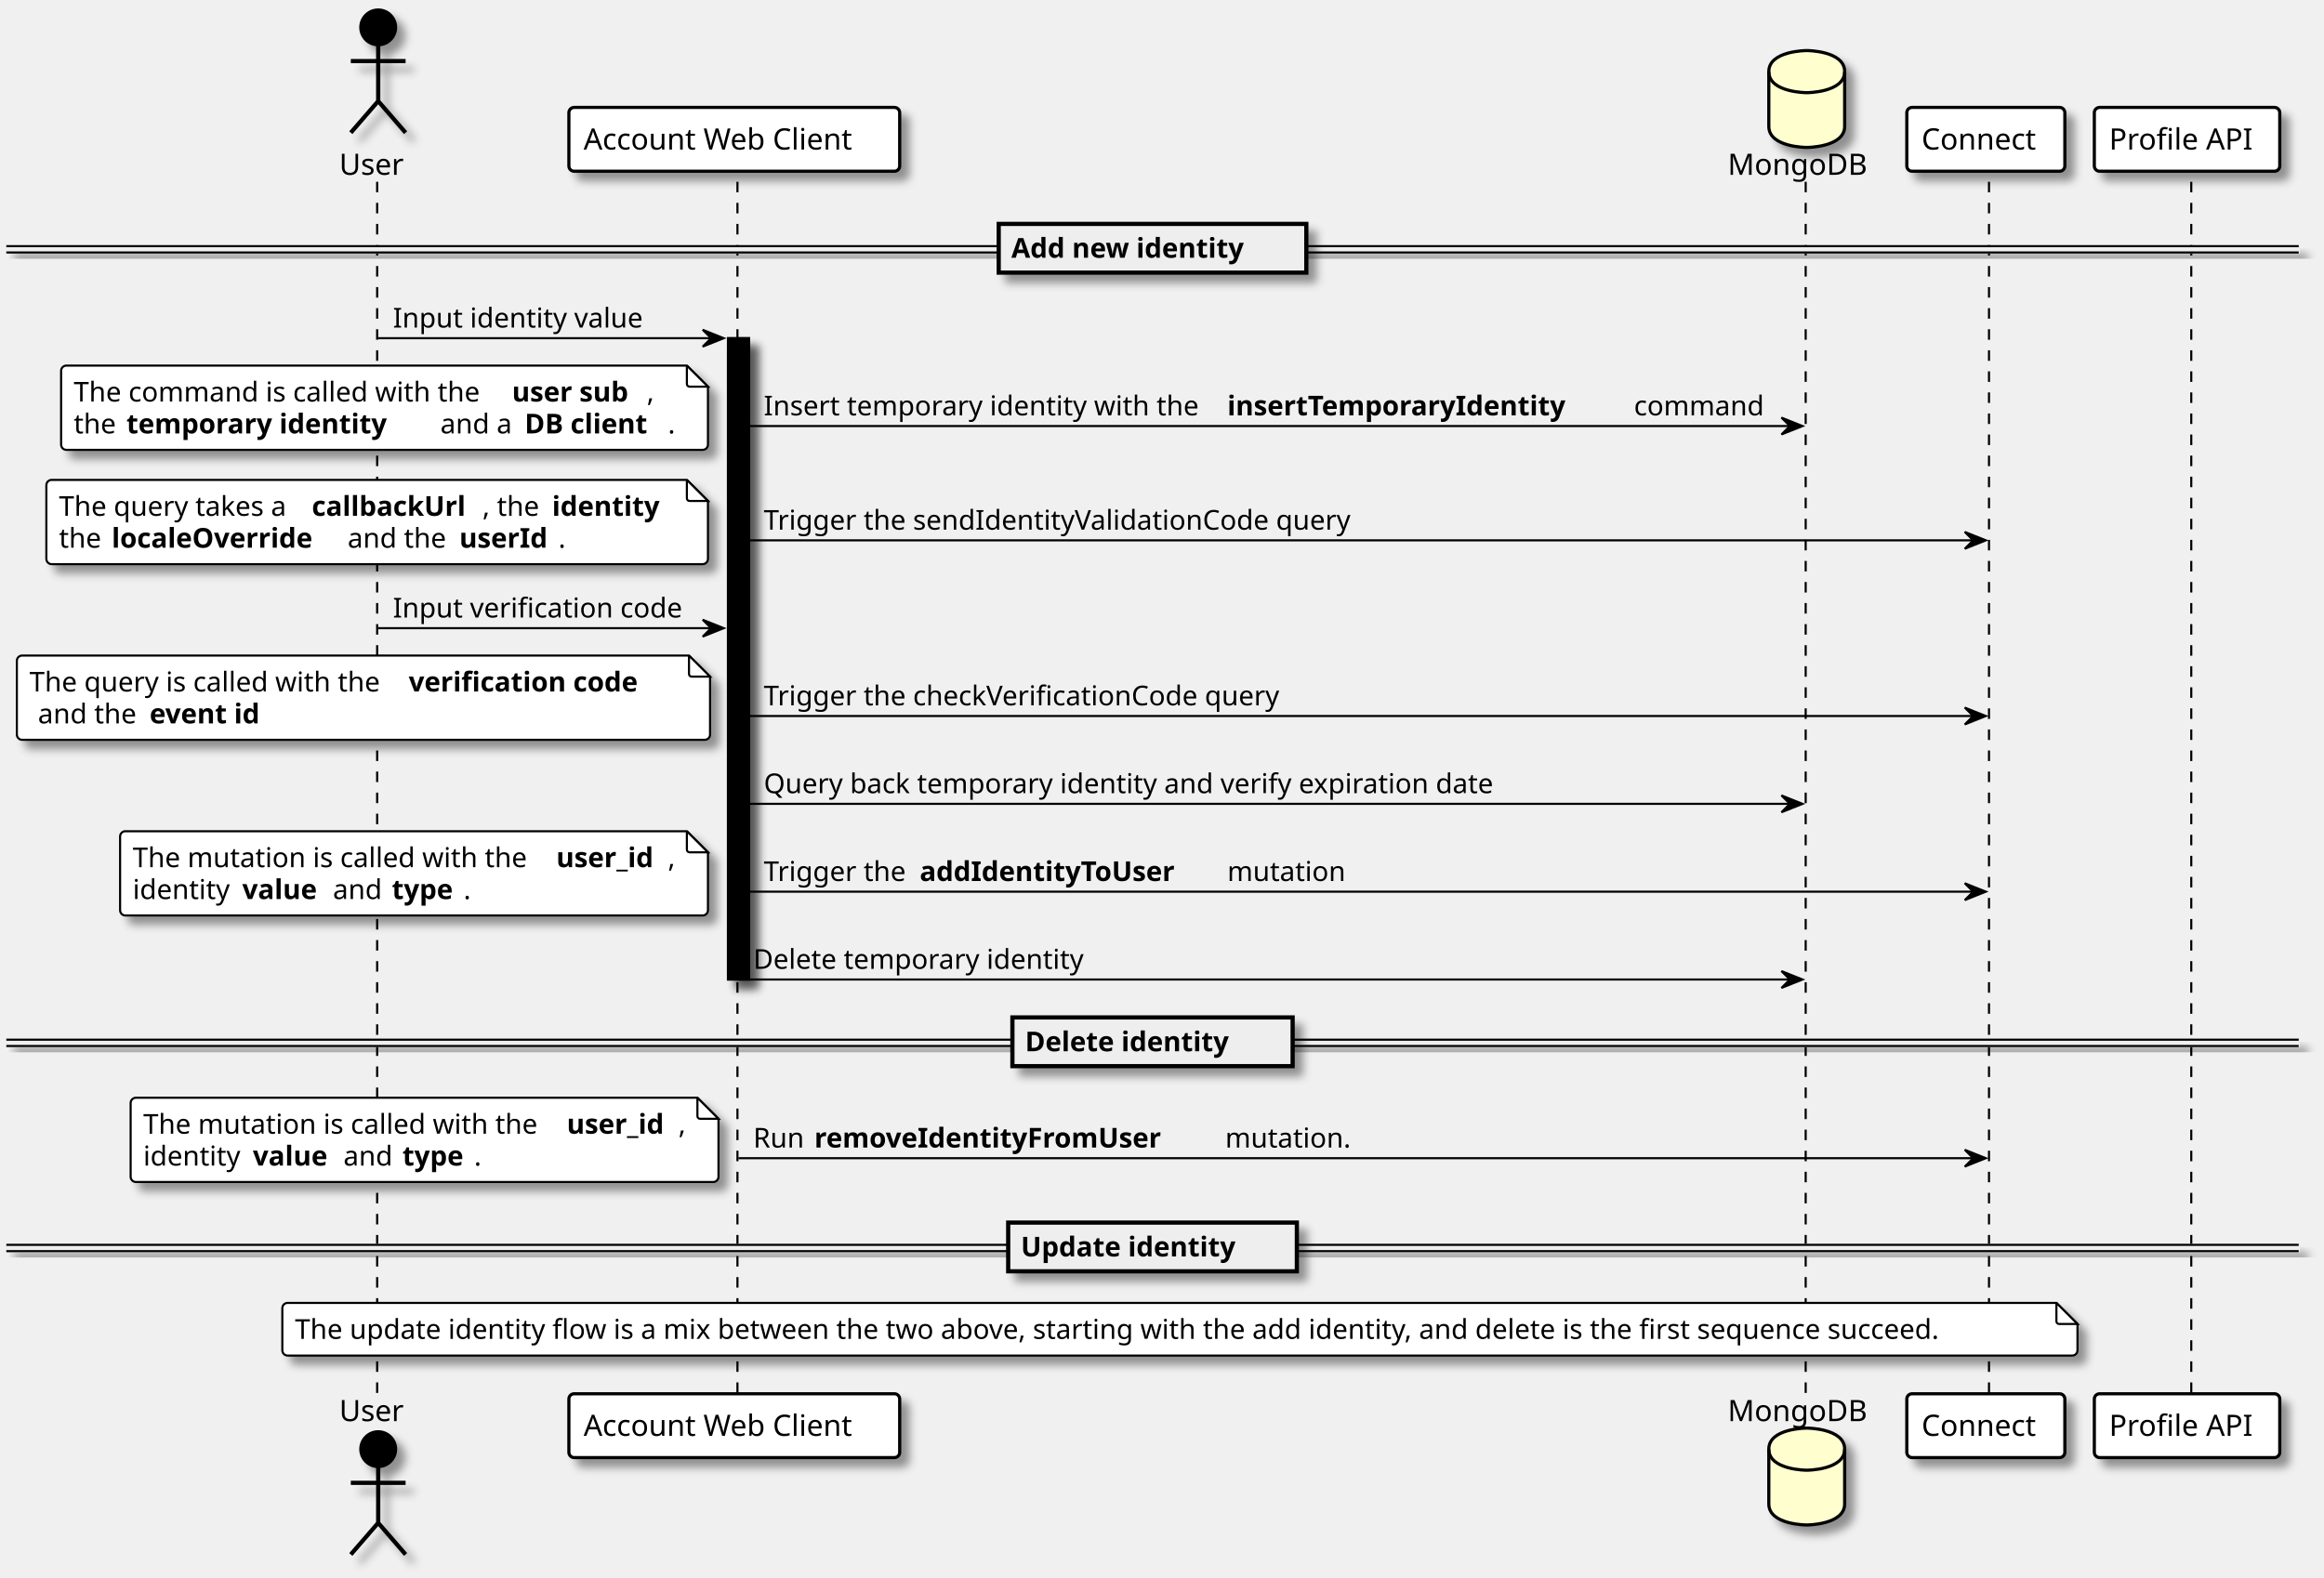
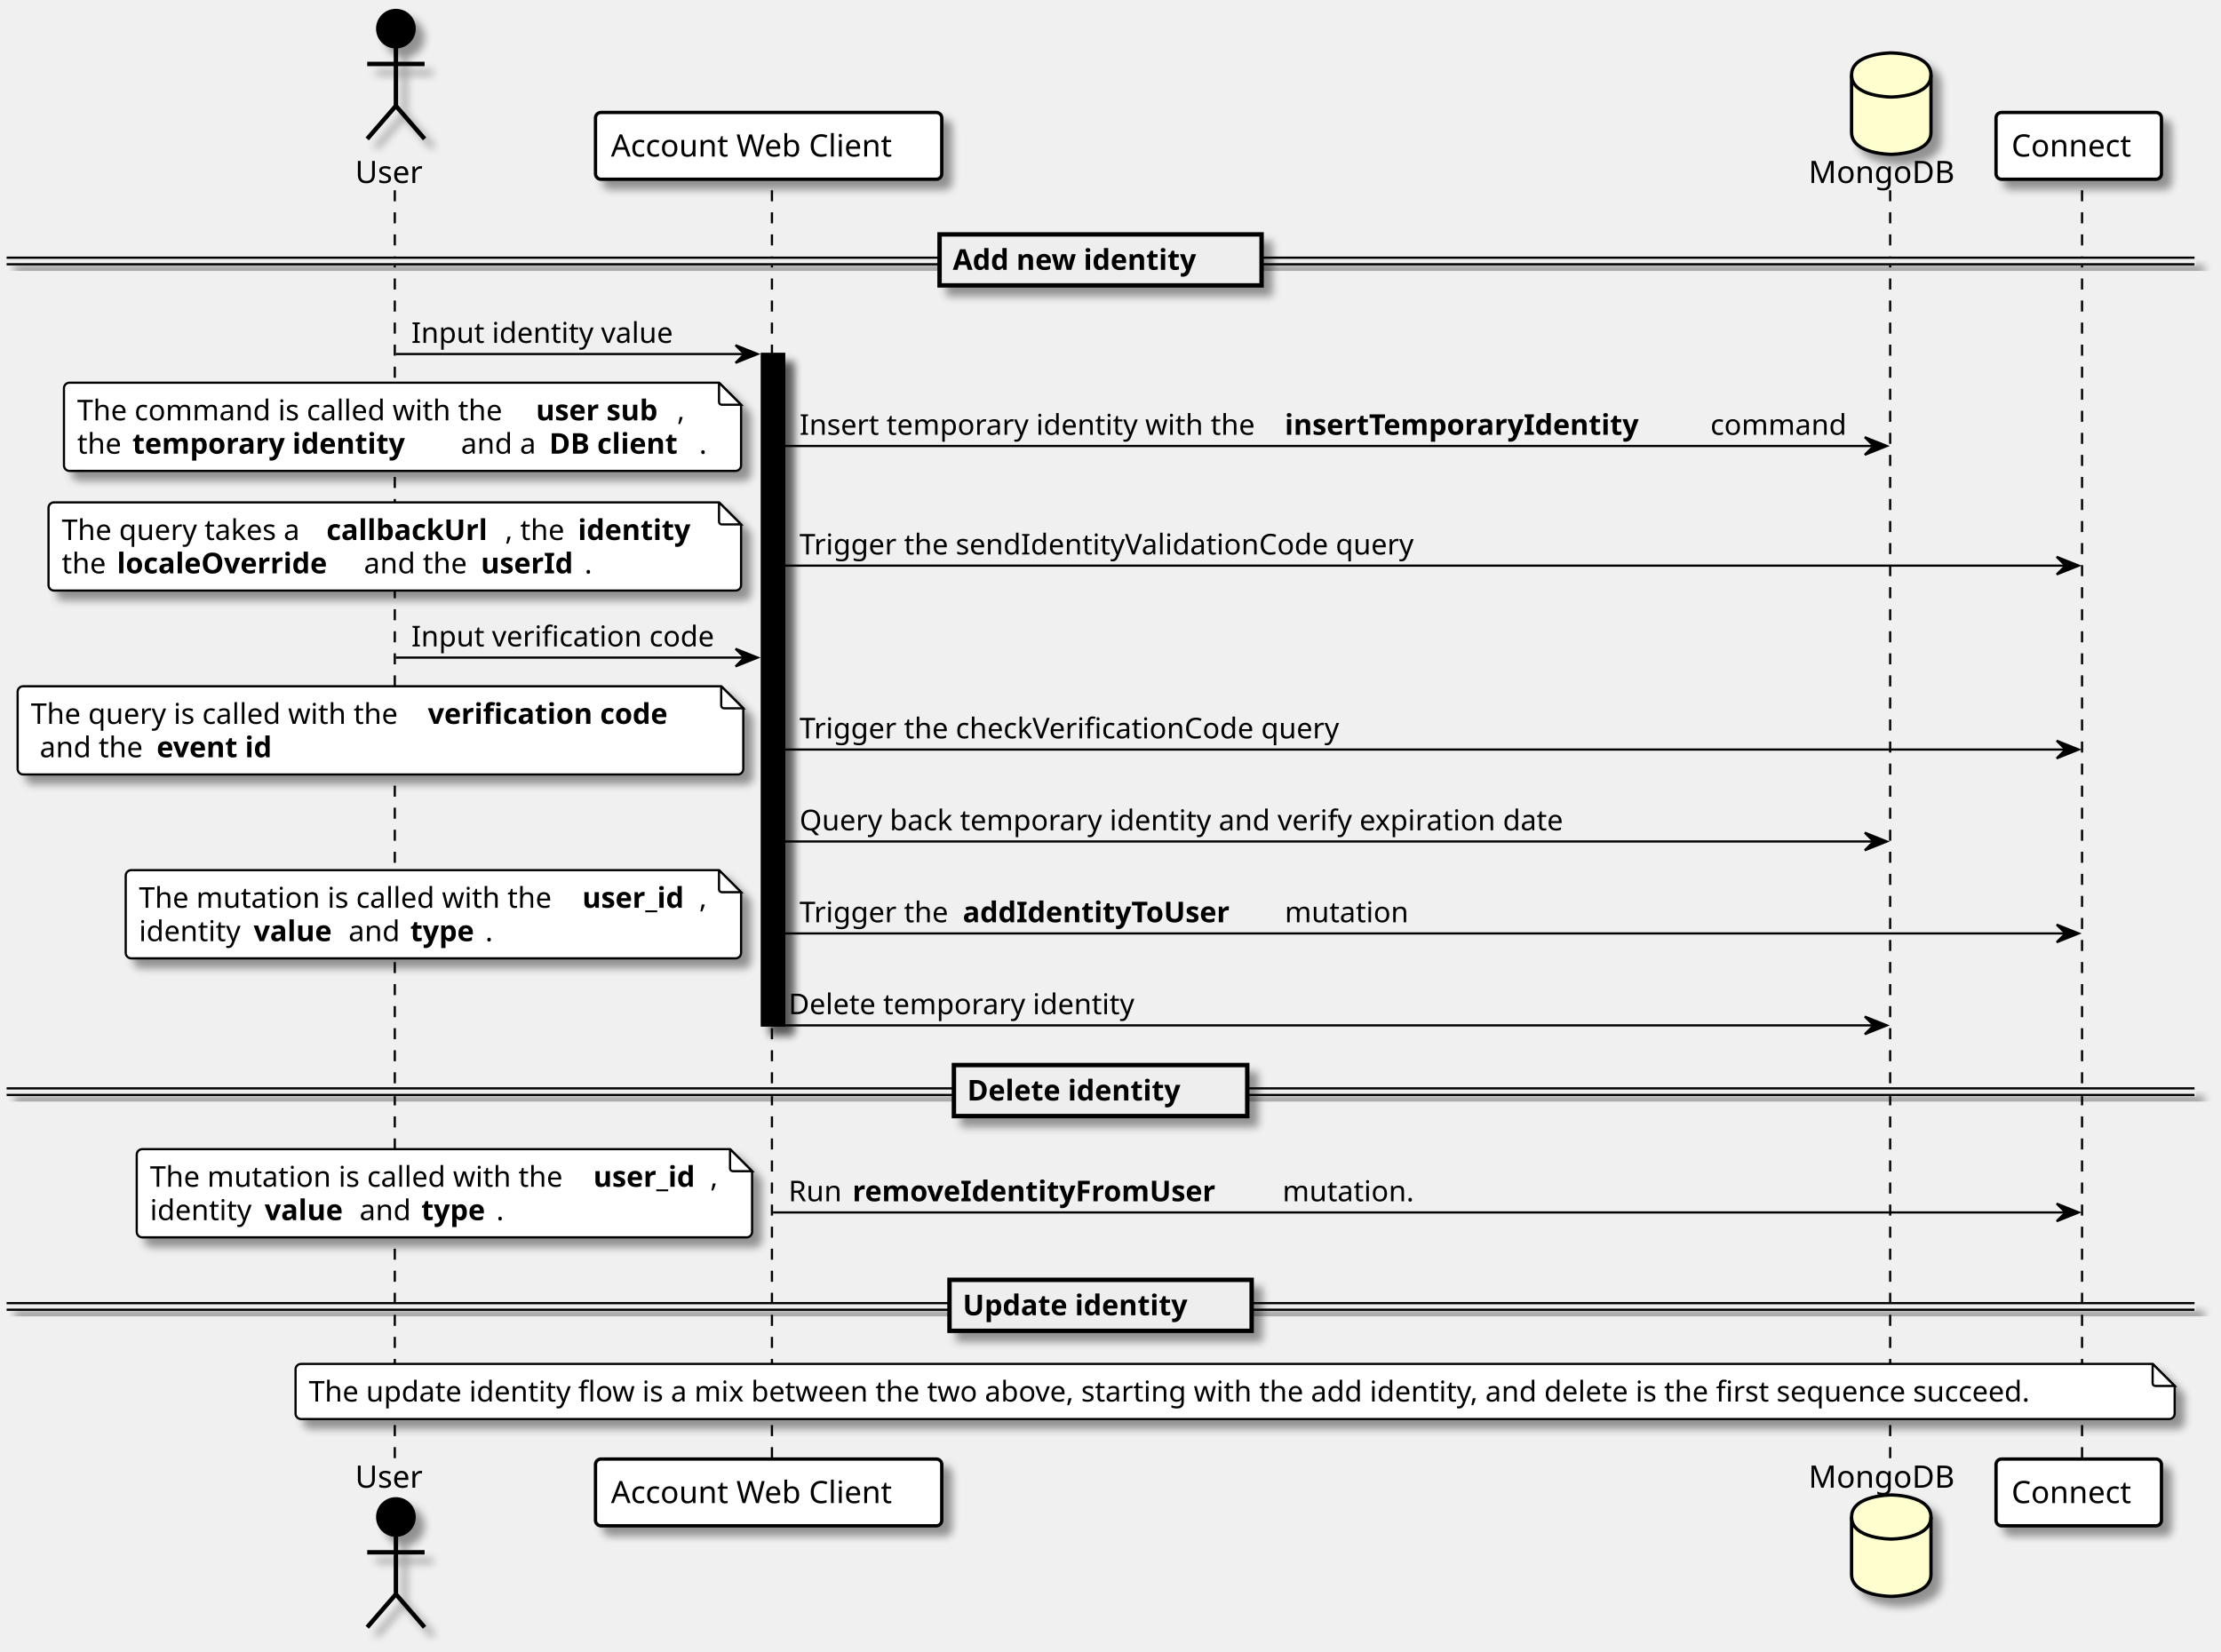
- <svg xmlns="http://www.w3.org/2000/svg" contentScriptType="application/ecmascript" contentStyleType="text/css" height="749px" preserveAspectRatio="none" style="width:1103px;height:749px;" version="1.1" viewBox="0 0 1103 749" width="1103px" zoomAndPan="magnify">
+ <svg xmlns="http://www.w3.org/2000/svg" contentScriptType="application/ecmascript" contentStyleType="text/css" height="749px" preserveAspectRatio="none" style="width:1007px;height:749px;" version="1.1" viewBox="0 0 1007 749" width="1007px" zoomAndPan="magnify">
  <defs>
-     <filter height="300%" id="f1ugjprwk8gk7e" width="300%" x="-1" y="-1">
+     <filter height="300%" id="flevht2djemia" width="300%" x="-1" y="-1">
      <feGaussianBlur result="blurOut" stdDeviation="2.0" />
      <feColorMatrix in="blurOut" result="blurOut2" type="matrix" values="0 0 0 0 0 0 0 0 0 0 0 0 0 0 0 0 0 0 .4 0" />
      <feOffset dx="4.0" dy="4.0" in="blurOut2" result="blurOut3" />
      <feBlend in="SourceGraphic" in2="blurOut3" mode="normal" />
    </filter>
  </defs>
  <g>
-     <rect fill="#000000" filter="url(#f1ugjprwk8gk7e)" height="304.461" style="stroke: #000000; stroke-width: 1.0;" width="10" x="345.5" y="160.562" />
+     <rect fill="#000000" filter="url(#flevht2djemia)" height="304.461" style="stroke: #000000; stroke-width: 1.0;" width="10" x="345.5" y="160.562" />
    <line style="stroke: #000000; stroke-width: 1.0; stroke-dasharray: 5.0,5.0;" x1="179" x2="179" y1="86.297" y2="662.688" />
    <line style="stroke: #000000; stroke-width: 1.0; stroke-dasharray: 5.0,5.0;" x1="350" x2="350" y1="86.297" y2="662.688" />
    <line style="stroke: #000000; stroke-width: 1.0; stroke-dasharray: 5.0,5.0;" x1="857" x2="857" y1="86.297" y2="662.688" />
    <line style="stroke: #000000; stroke-width: 1.0; stroke-dasharray: 5.0,5.0;" x1="944" x2="944" y1="86.297" y2="662.688" />
-     <line style="stroke: #000000; stroke-width: 1.0; stroke-dasharray: 5.0,5.0;" x1="1040" x2="1040" y1="86.297" y2="662.688" />
    <text fill="#000000" font-family="sans-serif" font-size="14" lengthAdjust="spacingAndGlyphs" textLength="31" x="161" y="82.995">User</text>
-     <ellipse cx="179.5" cy="13" fill="#000000" filter="url(#f1ugjprwk8gk7e)" rx="8" ry="8" style="stroke: #000000; stroke-width: 2.0;" />
-     <path d="M179.5,21 L179.5,48 M166.5,29 L192.5,29 M179.5,48 L166.5,63 M179.5,48 L192.5,63 " fill="none" filter="url(#f1ugjprwk8gk7e)" style="stroke: #000000; stroke-width: 2.0;" />
+     <ellipse cx="179.5" cy="13" fill="#000000" filter="url(#flevht2djemia)" rx="8" ry="8" style="stroke: #000000; stroke-width: 2.0;" />
+     <path d="M179.5,21 L179.5,48 M166.5,29 L192.5,29 M179.5,48 L166.5,63 M179.5,48 L192.5,63 " fill="none" filter="url(#flevht2djemia)" style="stroke: #000000; stroke-width: 2.0;" />
    <text fill="#000000" font-family="sans-serif" font-size="14" lengthAdjust="spacingAndGlyphs" textLength="31" x="161" y="674.683">User</text>
-     <ellipse cx="179.5" cy="687.984" fill="#000000" filter="url(#f1ugjprwk8gk7e)" rx="8" ry="8" style="stroke: #000000; stroke-width: 2.0;" />
-     <path d="M179.5,695.984 L179.5,722.984 M166.5,703.984 L192.5,703.984 M179.5,722.984 L166.5,737.984 M179.5,722.984 L192.5,737.984 " fill="none" filter="url(#f1ugjprwk8gk7e)" style="stroke: #000000; stroke-width: 2.0;" />
-     <rect fill="#FFFFFF" filter="url(#f1ugjprwk8gk7e)" height="30.297" rx="2.5" ry="2.5" style="stroke: #000000; stroke-width: 1.5;" width="157" x="270" y="51" />
+     <ellipse cx="179.5" cy="687.984" fill="#000000" filter="url(#flevht2djemia)" rx="8" ry="8" style="stroke: #000000; stroke-width: 2.0;" />
+     <path d="M179.5,695.984 L179.5,722.984 M166.5,703.984 L192.5,703.984 M179.5,722.984 L166.5,737.984 M179.5,722.984 L192.5,737.984 " fill="none" filter="url(#flevht2djemia)" style="stroke: #000000; stroke-width: 2.0;" />
+     <rect fill="#FFFFFF" filter="url(#flevht2djemia)" height="30.297" rx="2.5" ry="2.5" style="stroke: #000000; stroke-width: 1.5;" width="157" x="270" y="51" />
    <text fill="#000000" font-family="sans-serif" font-size="14" lengthAdjust="spacingAndGlyphs" textLength="143" x="277" y="70.995">Account Web Client</text>
-     <rect fill="#FFFFFF" filter="url(#f1ugjprwk8gk7e)" height="30.297" rx="2.5" ry="2.5" style="stroke: #000000; stroke-width: 1.5;" width="157" x="270" y="661.688" />
+     <rect fill="#FFFFFF" filter="url(#flevht2djemia)" height="30.297" rx="2.5" ry="2.5" style="stroke: #000000; stroke-width: 1.5;" width="157" x="270" y="661.688" />
    <text fill="#000000" font-family="sans-serif" font-size="14" lengthAdjust="spacingAndGlyphs" textLength="143" x="277" y="681.683">Account Web Client</text>
    <text fill="#000000" font-family="sans-serif" font-size="14" lengthAdjust="spacingAndGlyphs" textLength="69" x="820" y="82.995">MongoDB</text>
-     <path d="M839.5,34 C839.5,24 857.5,24 857.5,24 C857.5,24 875.5,24 875.5,34 L875.5,60 C875.5,70 857.5,70 857.5,70 C857.5,70 839.5,70 839.5,60 L839.5,34 " fill="#FEFECE" filter="url(#f1ugjprwk8gk7e)" style="stroke: #000000; stroke-width: 1.5;" />
+     <path d="M839.5,34 C839.5,24 857.5,24 857.5,24 C857.5,24 875.5,24 875.5,34 L875.5,60 C875.5,70 857.5,70 857.5,70 C857.5,70 839.5,70 839.5,60 L839.5,34 " fill="#FEFECE" filter="url(#flevht2djemia)" style="stroke: #000000; stroke-width: 1.5;" />
    <path d="M839.5,34 C839.5,44 857.5,44 857.5,44 C857.5,44 875.5,44 875.5,34 " fill="none" style="stroke: #000000; stroke-width: 1.5;" />
    <text fill="#000000" font-family="sans-serif" font-size="14" lengthAdjust="spacingAndGlyphs" textLength="69" x="820" y="674.683">MongoDB</text>
-     <path d="M839.5,687.984 C839.5,677.984 857.5,677.984 857.5,677.984 C857.5,677.984 875.5,677.984 875.5,687.984 L875.5,713.984 C875.5,723.984 857.5,723.984 857.5,723.984 C857.5,723.984 839.5,723.984 839.5,713.984 L839.5,687.984 " fill="#FEFECE" filter="url(#f1ugjprwk8gk7e)" style="stroke: #000000; stroke-width: 1.5;" />
+     <path d="M839.5,687.984 C839.5,677.984 857.5,677.984 857.5,677.984 C857.5,677.984 875.5,677.984 875.5,687.984 L875.5,713.984 C875.5,723.984 857.5,723.984 857.5,723.984 C857.5,723.984 839.5,723.984 839.5,713.984 L839.5,687.984 " fill="#FEFECE" filter="url(#flevht2djemia)" style="stroke: #000000; stroke-width: 1.5;" />
    <path d="M839.5,687.984 C839.5,697.984 857.5,697.984 857.5,697.984 C857.5,697.984 875.5,697.984 875.5,687.984 " fill="none" style="stroke: #000000; stroke-width: 1.5;" />
-     <rect fill="#FFFFFF" filter="url(#f1ugjprwk8gk7e)" height="30.297" rx="2.5" ry="2.5" style="stroke: #000000; stroke-width: 1.5;" width="75" x="905" y="51" />
+     <rect fill="#FFFFFF" filter="url(#flevht2djemia)" height="30.297" rx="2.5" ry="2.5" style="stroke: #000000; stroke-width: 1.5;" width="75" x="905" y="51" />
    <text fill="#000000" font-family="sans-serif" font-size="14" lengthAdjust="spacingAndGlyphs" textLength="61" x="912" y="70.995">Connect</text>
-     <rect fill="#FFFFFF" filter="url(#f1ugjprwk8gk7e)" height="30.297" rx="2.5" ry="2.5" style="stroke: #000000; stroke-width: 1.5;" width="75" x="905" y="661.688" />
+     <rect fill="#FFFFFF" filter="url(#flevht2djemia)" height="30.297" rx="2.5" ry="2.5" style="stroke: #000000; stroke-width: 1.5;" width="75" x="905" y="661.688" />
    <text fill="#000000" font-family="sans-serif" font-size="14" lengthAdjust="spacingAndGlyphs" textLength="61" x="912" y="681.683">Connect</text>
-     <rect fill="#FFFFFF" filter="url(#f1ugjprwk8gk7e)" height="30.297" rx="2.5" ry="2.5" style="stroke: #000000; stroke-width: 1.5;" width="88" x="994" y="51" />
-     <text fill="#000000" font-family="sans-serif" font-size="14" lengthAdjust="spacingAndGlyphs" textLength="74" x="1001" y="70.995">Profile API</text>
-     <rect fill="#FFFFFF" filter="url(#f1ugjprwk8gk7e)" height="30.297" rx="2.5" ry="2.5" style="stroke: #000000; stroke-width: 1.5;" width="88" x="994" y="661.688" />
-     <text fill="#000000" font-family="sans-serif" font-size="14" lengthAdjust="spacingAndGlyphs" textLength="74" x="1001" y="681.683">Profile API</text>
-     <rect fill="#000000" filter="url(#f1ugjprwk8gk7e)" height="304.461" style="stroke: #000000; stroke-width: 1.0;" width="10" x="345.5" y="160.562" />
-     <rect fill="#EEEEEE" filter="url(#f1ugjprwk8gk7e)" height="3" style="stroke: #EEEEEE; stroke-width: 1.0;" width="1088" x="3" y="116.863" />
-     <line style="stroke: #000000; stroke-width: 1.0;" x1="3" x2="1091" y1="116.863" y2="116.863" />
-     <line style="stroke: #000000; stroke-width: 1.0;" x1="3" x2="1091" y1="119.863" y2="119.863" />
-     <rect fill="#EEEEEE" filter="url(#f1ugjprwk8gk7e)" height="23.133" style="stroke: #000000; stroke-width: 2.0;" width="146" x="474" y="106.297" />
-     <text fill="#000000" font-family="sans-serif" font-size="13" font-weight="bold" lengthAdjust="spacingAndGlyphs" textLength="127" x="480" y="122.364">Add new identity</text>
+     <rect fill="#000000" filter="url(#flevht2djemia)" height="304.461" style="stroke: #000000; stroke-width: 1.0;" width="10" x="345.5" y="160.562" />
+     <rect fill="#EEEEEE" filter="url(#flevht2djemia)" height="3" style="stroke: #EEEEEE; stroke-width: 1.0;" width="992" x="3" y="116.863" />
+     <line style="stroke: #000000; stroke-width: 1.0;" x1="3" x2="995" y1="116.863" y2="116.863" />
+     <line style="stroke: #000000; stroke-width: 1.0;" x1="3" x2="995" y1="119.863" y2="119.863" />
+     <rect fill="#EEEEEE" filter="url(#flevht2djemia)" height="23.133" style="stroke: #000000; stroke-width: 2.0;" width="146" x="426" y="106.297" />
+     <text fill="#000000" font-family="sans-serif" font-size="13" font-weight="bold" lengthAdjust="spacingAndGlyphs" textLength="127" x="432" y="122.364">Add new identity</text>
    <polygon fill="#000000" points="333.5,156.562,343.5,160.562,333.5,164.562,337.5,160.562" style="stroke: #000000; stroke-width: 1.0;" />
    <line style="stroke: #000000; stroke-width: 1.0;" x1="179.5" x2="339.5" y1="160.562" y2="160.562" />
    <text fill="#000000" font-family="sans-serif" font-size="13" lengthAdjust="spacingAndGlyphs" textLength="123" x="186.5" y="155.497">Input identity value</text>
    <polygon fill="#000000" points="845.5,198.262,855.5,202.262,845.5,206.262,849.5,202.262" style="stroke: #000000; stroke-width: 1.0;" />
    <line style="stroke: #000000; stroke-width: 1.0;" x1="355.5" x2="851.5" y1="202.262" y2="202.262" />
    <text fill="#000000" font-family="sans-serif" font-size="13" lengthAdjust="spacingAndGlyphs" textLength="216" x="362.5" y="197.196">Insert temporary identity with the</text>
    <text fill="#000000" font-family="sans-serif" font-size="13" font-weight="bold" lengthAdjust="spacingAndGlyphs" textLength="189" x="582.5" y="197.196">insertTemporaryIdentity</text>
    <text fill="#000000" font-family="sans-serif" font-size="13" lengthAdjust="spacingAndGlyphs" textLength="65" x="775.5" y="197.196">command</text>
-     <path d="M29,176.062 L29,211.062 A2.5,2.5 0 0 0 31.5,213.562 L333.5,213.562 A2.5,2.5 0 0 0 336,211.062 L336,183.562 L326,173.562 L31.5,173.562 A2.5,2.5 0 0 0 29,176.062 " fill="#FFFFFF" filter="url(#f1ugjprwk8gk7e)" style="stroke: #000000; stroke-width: 1.0;" />
+     <path d="M29,176.062 L29,211.062 A2.5,2.5 0 0 0 31.5,213.562 L333.5,213.562 A2.5,2.5 0 0 0 336,211.062 L336,183.562 L326,173.562 L31.5,173.562 A2.5,2.5 0 0 0 29,176.062 " fill="#FFFFFF" filter="url(#flevht2djemia)" style="stroke: #000000; stroke-width: 1.0;" />
    <path d="M326,173.562 L326,182.312 A1.25,1.25 0 0 0 327.25,183.562 L336,183.562 L326,173.562 " fill="#FFFFFF" style="stroke: #000000; stroke-width: 1.0;" />
    <text fill="#000000" font-family="sans-serif" font-size="13" lengthAdjust="spacingAndGlyphs" textLength="204" x="35" y="190.629">The command is called with the</text>
    <text fill="#000000" font-family="sans-serif" font-size="13" font-weight="bold" lengthAdjust="spacingAndGlyphs" textLength="64" x="243" y="190.629">user sub</text>
    <text fill="#000000" font-family="sans-serif" font-size="13" lengthAdjust="spacingAndGlyphs" textLength="4" x="307" y="190.629">,</text>
    <text fill="#000000" font-family="sans-serif" font-size="13" lengthAdjust="spacingAndGlyphs" textLength="21" x="35" y="205.762">the</text>
    <text fill="#000000" font-family="sans-serif" font-size="13" font-weight="bold" lengthAdjust="spacingAndGlyphs" textLength="145" x="60" y="205.762">temporary identity</text>
    <text fill="#000000" font-family="sans-serif" font-size="13" lengthAdjust="spacingAndGlyphs" textLength="36" x="209" y="205.762">and a</text>
    <text fill="#000000" font-family="sans-serif" font-size="13" font-weight="bold" lengthAdjust="spacingAndGlyphs" textLength="68" x="249" y="205.762">DB client</text>
    <text fill="#000000" font-family="sans-serif" font-size="13" lengthAdjust="spacingAndGlyphs" textLength="4" x="317" y="205.762">.</text>
    <polygon fill="#000000" points="932.5,252.527,942.5,256.527,932.5,260.527,936.5,256.527" style="stroke: #000000; stroke-width: 1.0;" />
    <line style="stroke: #000000; stroke-width: 1.0;" x1="355.5" x2="938.5" y1="256.527" y2="256.527" />
    <text fill="#000000" font-family="sans-serif" font-size="13" lengthAdjust="spacingAndGlyphs" textLength="290" x="362.5" y="251.461">Trigger the sendIdentityValidationCode query</text>
-     <path d="M22,230.328 L22,265.328 A2.5,2.5 0 0 0 24.5,267.828 L333.5,267.828 A2.5,2.5 0 0 0 336,265.328 L336,237.828 L326,227.828 L24.5,227.828 A2.5,2.5 0 0 0 22,230.328 " fill="#FFFFFF" filter="url(#f1ugjprwk8gk7e)" style="stroke: #000000; stroke-width: 1.0;" />
+     <path d="M22,230.328 L22,265.328 A2.5,2.5 0 0 0 24.5,267.828 L333.5,267.828 A2.5,2.5 0 0 0 336,265.328 L336,237.828 L326,227.828 L24.5,227.828 A2.5,2.5 0 0 0 22,230.328 " fill="#FFFFFF" filter="url(#flevht2djemia)" style="stroke: #000000; stroke-width: 1.0;" />
    <path d="M326,227.828 L326,236.578 A1.25,1.25 0 0 0 327.25,237.828 L336,237.828 L326,227.828 " fill="#FFFFFF" style="stroke: #000000; stroke-width: 1.0;" />
    <text fill="#000000" font-family="sans-serif" font-size="13" lengthAdjust="spacingAndGlyphs" textLength="116" x="28" y="244.895">The query takes a</text>
    <text fill="#000000" font-family="sans-serif" font-size="13" font-weight="bold" lengthAdjust="spacingAndGlyphs" textLength="81" x="148" y="244.895">callbackUrl</text>
    <text fill="#000000" font-family="sans-serif" font-size="13" lengthAdjust="spacingAndGlyphs" textLength="29" x="229" y="244.895">, the</text>
    <text fill="#000000" font-family="sans-serif" font-size="13" font-weight="bold" lengthAdjust="spacingAndGlyphs" textLength="59" x="262" y="244.895">identity</text>
    <text fill="#000000" font-family="sans-serif" font-size="13" lengthAdjust="spacingAndGlyphs" textLength="21" x="28" y="260.028">the</text>
    <text fill="#000000" font-family="sans-serif" font-size="13" font-weight="bold" lengthAdjust="spacingAndGlyphs" textLength="108" x="53" y="260.028">localeOverride</text>
    <text fill="#000000" font-family="sans-serif" font-size="13" lengthAdjust="spacingAndGlyphs" textLength="49" x="165" y="260.028">and the</text>
    <text fill="#000000" font-family="sans-serif" font-size="13" font-weight="bold" lengthAdjust="spacingAndGlyphs" textLength="47" x="218" y="260.028">userId</text>
    <text fill="#000000" font-family="sans-serif" font-size="13" lengthAdjust="spacingAndGlyphs" textLength="4" x="265" y="260.028">.</text>
    <polygon fill="#000000" points="333.5,294.227,343.5,298.227,333.5,302.227,337.5,298.227" style="stroke: #000000; stroke-width: 1.0;" />
    <line style="stroke: #000000; stroke-width: 1.0;" x1="179.5" x2="339.5" y1="298.227" y2="298.227" />
    <text fill="#000000" font-family="sans-serif" font-size="13" lengthAdjust="spacingAndGlyphs" textLength="142" x="186.5" y="293.161">Input verification code</text>
    <polygon fill="#000000" points="932.5,335.926,942.5,339.926,932.5,343.926,936.5,339.926" style="stroke: #000000; stroke-width: 1.0;" />
    <line style="stroke: #000000; stroke-width: 1.0;" x1="355.5" x2="938.5" y1="339.926" y2="339.926" />
    <text fill="#000000" font-family="sans-serif" font-size="13" lengthAdjust="spacingAndGlyphs" textLength="257" x="362.5" y="334.86">Trigger the checkVerificationCode query</text>
-     <path d="M8,313.727 L8,348.727 A2.5,2.5 0 0 0 10.5,351.227 L334.5,351.227 A2.5,2.5 0 0 0 337,348.727 L337,321.227 L327,311.227 L10.5,311.227 A2.5,2.5 0 0 0 8,313.727 " fill="#FFFFFF" filter="url(#f1ugjprwk8gk7e)" style="stroke: #000000; stroke-width: 1.0;" />
+     <path d="M8,313.727 L8,348.727 A2.5,2.5 0 0 0 10.5,351.227 L334.5,351.227 A2.5,2.5 0 0 0 337,348.727 L337,321.227 L327,311.227 L10.5,311.227 A2.5,2.5 0 0 0 8,313.727 " fill="#FFFFFF" filter="url(#flevht2djemia)" style="stroke: #000000; stroke-width: 1.0;" />
    <path d="M327,311.227 L327,319.977 A1.25,1.25 0 0 0 328.25,321.227 L337,321.227 L327,311.227 " fill="#FFFFFF" style="stroke: #000000; stroke-width: 1.0;" />
    <text fill="#000000" font-family="sans-serif" font-size="13" lengthAdjust="spacingAndGlyphs" textLength="176" x="14" y="328.293">The query is called with the</text>
    <text fill="#000000" font-family="sans-serif" font-size="13" font-weight="bold" lengthAdjust="spacingAndGlyphs" textLength="128" x="194" y="328.293">verification code</text>
    <text fill="#000000" font-family="sans-serif" font-size="13" lengthAdjust="spacingAndGlyphs" textLength="49" x="18" y="343.426">and the</text>
    <text fill="#000000" font-family="sans-serif" font-size="13" font-weight="bold" lengthAdjust="spacingAndGlyphs" textLength="61" x="71" y="343.426">event id</text>
    <polygon fill="#000000" points="845.5,377.625,855.5,381.625,845.5,385.625,849.5,381.625" style="stroke: #000000; stroke-width: 1.0;" />
    <line style="stroke: #000000; stroke-width: 1.0;" x1="355.5" x2="851.5" y1="381.625" y2="381.625" />
    <text fill="#000000" font-family="sans-serif" font-size="13" lengthAdjust="spacingAndGlyphs" textLength="367" x="362.5" y="376.559">Query back temporary identity and verify expiration date</text>
    <polygon fill="#000000" points="932.5,419.324,942.5,423.324,932.5,427.324,936.5,423.324" style="stroke: #000000; stroke-width: 1.0;" />
    <line style="stroke: #000000; stroke-width: 1.0;" x1="355.5" x2="938.5" y1="423.324" y2="423.324" />
    <text fill="#000000" font-family="sans-serif" font-size="13" lengthAdjust="spacingAndGlyphs" textLength="70" x="362.5" y="418.258">Trigger the</text>
    <text fill="#000000" font-family="sans-serif" font-size="13" font-weight="bold" lengthAdjust="spacingAndGlyphs" textLength="142" x="436.5" y="418.258">addIdentityToUser</text>
    <text fill="#000000" font-family="sans-serif" font-size="13" lengthAdjust="spacingAndGlyphs" textLength="58" x="582.5" y="418.258">mutation</text>
-     <path d="M57,397.125 L57,432.125 A2.5,2.5 0 0 0 59.5,434.625 L333.5,434.625 A2.5,2.5 0 0 0 336,432.125 L336,404.625 L326,394.625 L59.5,394.625 A2.5,2.5 0 0 0 57,397.125 " fill="#FFFFFF" filter="url(#f1ugjprwk8gk7e)" style="stroke: #000000; stroke-width: 1.0;" />
+     <path d="M57,397.125 L57,432.125 A2.5,2.5 0 0 0 59.5,434.625 L333.5,434.625 A2.5,2.5 0 0 0 336,432.125 L336,404.625 L326,394.625 L59.5,394.625 A2.5,2.5 0 0 0 57,397.125 " fill="#FFFFFF" filter="url(#flevht2djemia)" style="stroke: #000000; stroke-width: 1.0;" />
    <path d="M326,394.625 L326,403.375 A1.25,1.25 0 0 0 327.25,404.625 L336,404.625 L326,394.625 " fill="#FFFFFF" style="stroke: #000000; stroke-width: 1.0;" />
    <text fill="#000000" font-family="sans-serif" font-size="13" lengthAdjust="spacingAndGlyphs" textLength="197" x="63" y="411.692">The mutation is called with the</text>
    <text fill="#000000" font-family="sans-serif" font-size="13" font-weight="bold" lengthAdjust="spacingAndGlyphs" textLength="53" x="264" y="411.692">user_id</text>
    <text fill="#000000" font-family="sans-serif" font-size="13" lengthAdjust="spacingAndGlyphs" textLength="4" x="317" y="411.692">,</text>
    <text fill="#000000" font-family="sans-serif" font-size="13" lengthAdjust="spacingAndGlyphs" textLength="48" x="63" y="426.825">identity</text>
    <text fill="#000000" font-family="sans-serif" font-size="13" font-weight="bold" lengthAdjust="spacingAndGlyphs" textLength="39" x="115" y="426.825">value</text>
    <text fill="#000000" font-family="sans-serif" font-size="13" lengthAdjust="spacingAndGlyphs" textLength="24" x="158" y="426.825">and</text>
    <text fill="#000000" font-family="sans-serif" font-size="13" font-weight="bold" lengthAdjust="spacingAndGlyphs" textLength="34" x="186" y="426.825">type</text>
    <text fill="#000000" font-family="sans-serif" font-size="13" lengthAdjust="spacingAndGlyphs" textLength="4" x="220" y="426.825">.</text>
    <polygon fill="#000000" points="845.5,461.023,855.5,465.023,845.5,469.023,849.5,465.023" style="stroke: #000000; stroke-width: 1.0;" />
    <line style="stroke: #000000; stroke-width: 1.0;" x1="350.5" x2="851.5" y1="465.023" y2="465.023" />
    <text fill="#000000" font-family="sans-serif" font-size="13" lengthAdjust="spacingAndGlyphs" textLength="166" x="357.5" y="459.957">Delete temporary identity</text>
-     <rect fill="#EEEEEE" filter="url(#f1ugjprwk8gk7e)" height="3" style="stroke: #EEEEEE; stroke-width: 1.0;" width="1088" x="3" y="493.59" />
-     <line style="stroke: #000000; stroke-width: 1.0;" x1="3" x2="1091" y1="493.59" y2="493.59" />
-     <line style="stroke: #000000; stroke-width: 1.0;" x1="3" x2="1091" y1="496.59" y2="496.59" />
-     <rect fill="#EEEEEE" filter="url(#f1ugjprwk8gk7e)" height="23.133" style="stroke: #000000; stroke-width: 2.0;" width="133" x="480.5" y="483.023" />
-     <text fill="#000000" font-family="sans-serif" font-size="13" font-weight="bold" lengthAdjust="spacingAndGlyphs" textLength="114" x="486.5" y="499.09">Delete identity</text>
+     <rect fill="#EEEEEE" filter="url(#flevht2djemia)" height="3" style="stroke: #EEEEEE; stroke-width: 1.0;" width="992" x="3" y="493.59" />
+     <line style="stroke: #000000; stroke-width: 1.0;" x1="3" x2="995" y1="493.59" y2="493.59" />
+     <line style="stroke: #000000; stroke-width: 1.0;" x1="3" x2="995" y1="496.59" y2="496.59" />
+     <rect fill="#EEEEEE" filter="url(#flevht2djemia)" height="23.133" style="stroke: #000000; stroke-width: 2.0;" width="133" x="432.5" y="483.023" />
+     <text fill="#000000" font-family="sans-serif" font-size="13" font-weight="bold" lengthAdjust="spacingAndGlyphs" textLength="114" x="438.5" y="499.09">Delete identity</text>
    <polygon fill="#000000" points="932.5,545.856,942.5,549.856,932.5,553.856,936.5,549.856" style="stroke: #000000; stroke-width: 1.0;" />
    <line style="stroke: #000000; stroke-width: 1.0;" x1="350.5" x2="938.5" y1="549.856" y2="549.856" />
    <text fill="#000000" font-family="sans-serif" font-size="13" lengthAdjust="spacingAndGlyphs" textLength="25" x="357.5" y="544.79">Run</text>
    <text fill="#000000" font-family="sans-serif" font-size="13" font-weight="bold" lengthAdjust="spacingAndGlyphs" textLength="191" x="386.5" y="544.79">removeIdentityFromUser</text>
    <text fill="#000000" font-family="sans-serif" font-size="13" lengthAdjust="spacingAndGlyphs" textLength="62" x="581.5" y="544.79">mutation.</text>
-     <path d="M62,523.656 L62,558.656 A2.5,2.5 0 0 0 64.5,561.156 L338.5,561.156 A2.5,2.5 0 0 0 341,558.656 L341,531.156 L331,521.156 L64.5,521.156 A2.5,2.5 0 0 0 62,523.656 " fill="#FFFFFF" filter="url(#f1ugjprwk8gk7e)" style="stroke: #000000; stroke-width: 1.0;" />
+     <path d="M62,523.656 L62,558.656 A2.5,2.5 0 0 0 64.5,561.156 L338.5,561.156 A2.5,2.5 0 0 0 341,558.656 L341,531.156 L331,521.156 L64.5,521.156 A2.5,2.5 0 0 0 62,523.656 " fill="#FFFFFF" filter="url(#flevht2djemia)" style="stroke: #000000; stroke-width: 1.0;" />
    <path d="M331,521.156 L331,529.906 A1.25,1.25 0 0 0 332.25,531.156 L341,531.156 L331,521.156 " fill="#FFFFFF" style="stroke: #000000; stroke-width: 1.0;" />
    <text fill="#000000" font-family="sans-serif" font-size="13" lengthAdjust="spacingAndGlyphs" textLength="197" x="68" y="538.223">The mutation is called with the</text>
    <text fill="#000000" font-family="sans-serif" font-size="13" font-weight="bold" lengthAdjust="spacingAndGlyphs" textLength="53" x="269" y="538.223">user_id</text>
    <text fill="#000000" font-family="sans-serif" font-size="13" lengthAdjust="spacingAndGlyphs" textLength="4" x="322" y="538.223">,</text>
    <text fill="#000000" font-family="sans-serif" font-size="13" lengthAdjust="spacingAndGlyphs" textLength="48" x="68" y="553.356">identity</text>
    <text fill="#000000" font-family="sans-serif" font-size="13" font-weight="bold" lengthAdjust="spacingAndGlyphs" textLength="39" x="120" y="553.356">value</text>
    <text fill="#000000" font-family="sans-serif" font-size="13" lengthAdjust="spacingAndGlyphs" textLength="24" x="163" y="553.356">and</text>
    <text fill="#000000" font-family="sans-serif" font-size="13" font-weight="bold" lengthAdjust="spacingAndGlyphs" textLength="34" x="191" y="553.356">type</text>
    <text fill="#000000" font-family="sans-serif" font-size="13" lengthAdjust="spacingAndGlyphs" textLength="4" x="225" y="553.356">.</text>
-     <rect fill="#EEEEEE" filter="url(#f1ugjprwk8gk7e)" height="3" style="stroke: #EEEEEE; stroke-width: 1.0;" width="1088" x="3" y="590.988" />
-     <line style="stroke: #000000; stroke-width: 1.0;" x1="3" x2="1091" y1="590.988" y2="590.988" />
-     <line style="stroke: #000000; stroke-width: 1.0;" x1="3" x2="1091" y1="593.988" y2="593.988" />
-     <rect fill="#EEEEEE" filter="url(#f1ugjprwk8gk7e)" height="23.133" style="stroke: #000000; stroke-width: 2.0;" width="137" x="478.5" y="580.422" />
-     <text fill="#000000" font-family="sans-serif" font-size="13" font-weight="bold" lengthAdjust="spacingAndGlyphs" textLength="118" x="484.5" y="596.489">Update identity</text>
-     <path d="M134,621.055 L134,641.055 A2.5,2.5 0 0 0 136.5,643.555 L983.5,643.555 A2.5,2.5 0 0 0 986,641.055 L986,628.555 L976,618.555 L136.5,618.555 A2.5,2.5 0 0 0 134,621.055 " fill="#FFFFFF" filter="url(#f1ugjprwk8gk7e)" style="stroke: #000000; stroke-width: 1.0;" />
+     <rect fill="#EEEEEE" filter="url(#flevht2djemia)" height="3" style="stroke: #EEEEEE; stroke-width: 1.0;" width="992" x="3" y="590.988" />
+     <line style="stroke: #000000; stroke-width: 1.0;" x1="3" x2="995" y1="590.988" y2="590.988" />
+     <line style="stroke: #000000; stroke-width: 1.0;" x1="3" x2="995" y1="593.988" y2="593.988" />
+     <rect fill="#EEEEEE" filter="url(#flevht2djemia)" height="23.133" style="stroke: #000000; stroke-width: 2.0;" width="137" x="430.5" y="580.422" />
+     <text fill="#000000" font-family="sans-serif" font-size="13" font-weight="bold" lengthAdjust="spacingAndGlyphs" textLength="118" x="436.5" y="596.489">Update identity</text>
+     <path d="M134,621.055 L134,641.055 A2.5,2.5 0 0 0 136.5,643.555 L983.5,643.555 A2.5,2.5 0 0 0 986,641.055 L986,628.555 L976,618.555 L136.5,618.555 A2.5,2.5 0 0 0 134,621.055 " fill="#FFFFFF" filter="url(#flevht2djemia)" style="stroke: #000000; stroke-width: 1.0;" />
    <path d="M976,618.555 L976,627.305 A1.25,1.25 0 0 0 977.25,628.555 L986,628.555 L976,618.555 " fill="#FFFFFF" style="stroke: #000000; stroke-width: 1.0;" />
    <text fill="#000000" font-family="sans-serif" font-size="13" lengthAdjust="spacingAndGlyphs" textLength="831" x="140" y="635.622">The update identity flow is a mix between the two above, starting with the add identity, and delete is the first sequence succeed.</text>
  </g>
</svg>
